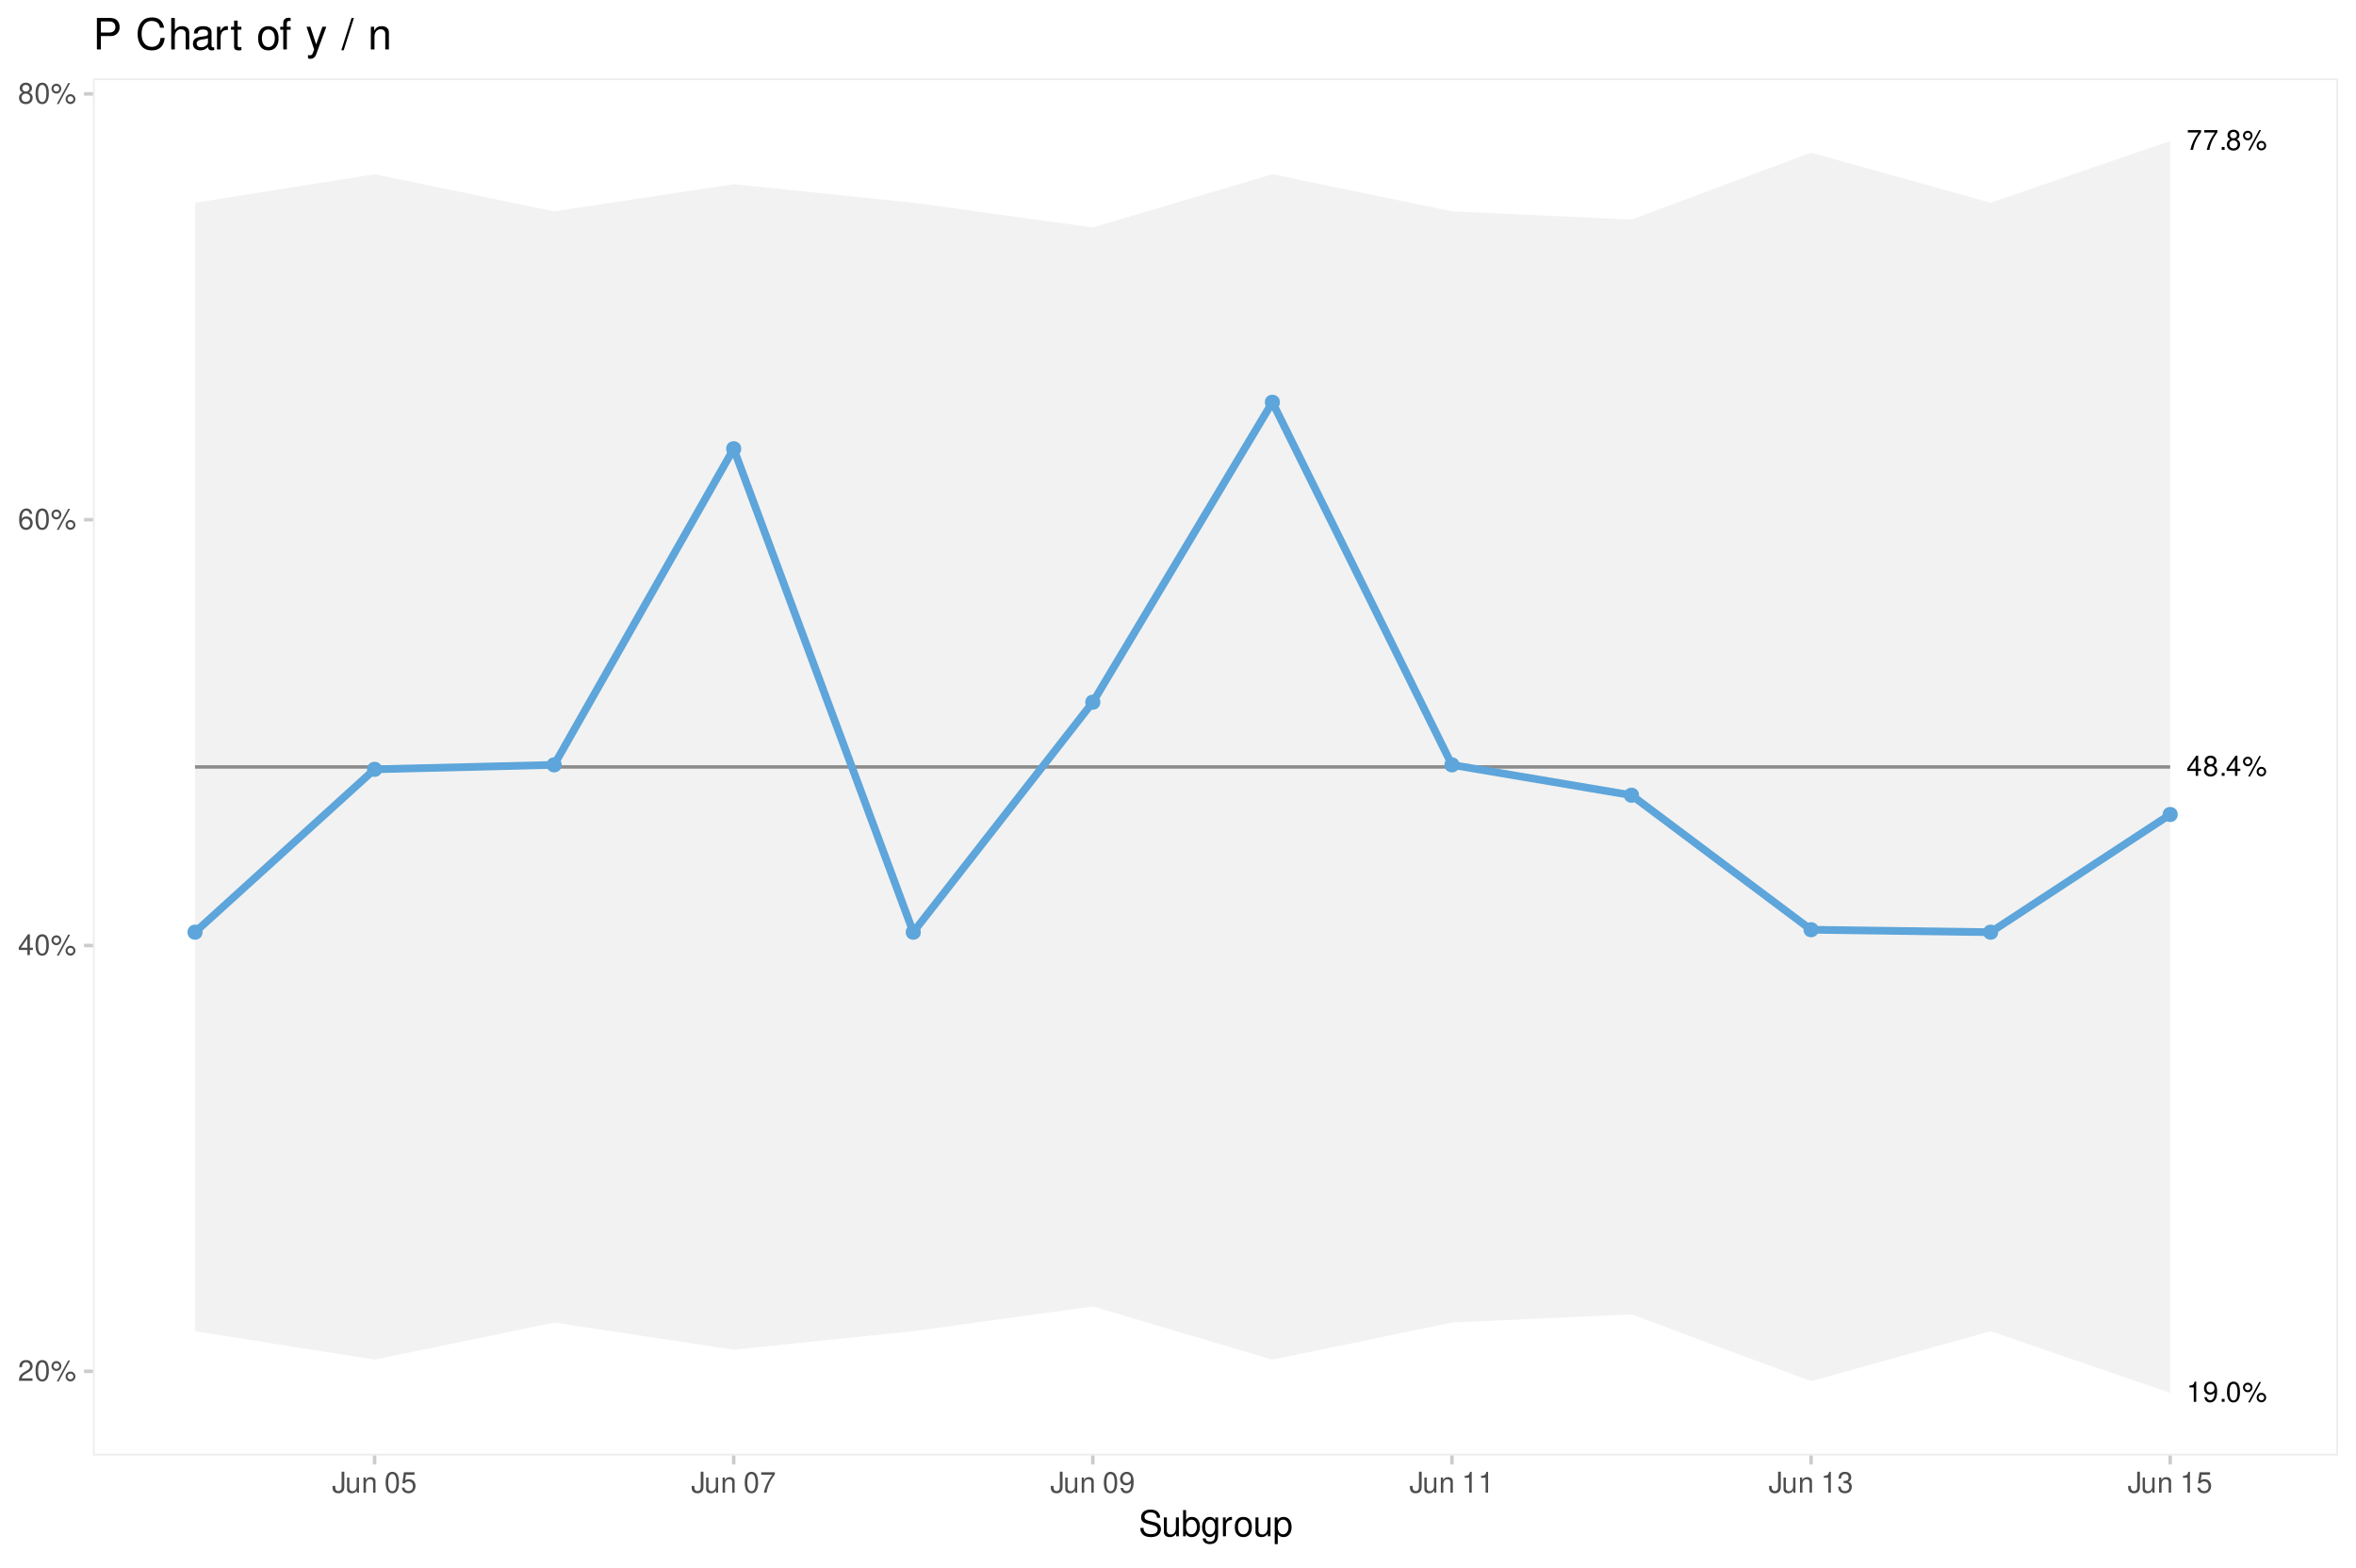
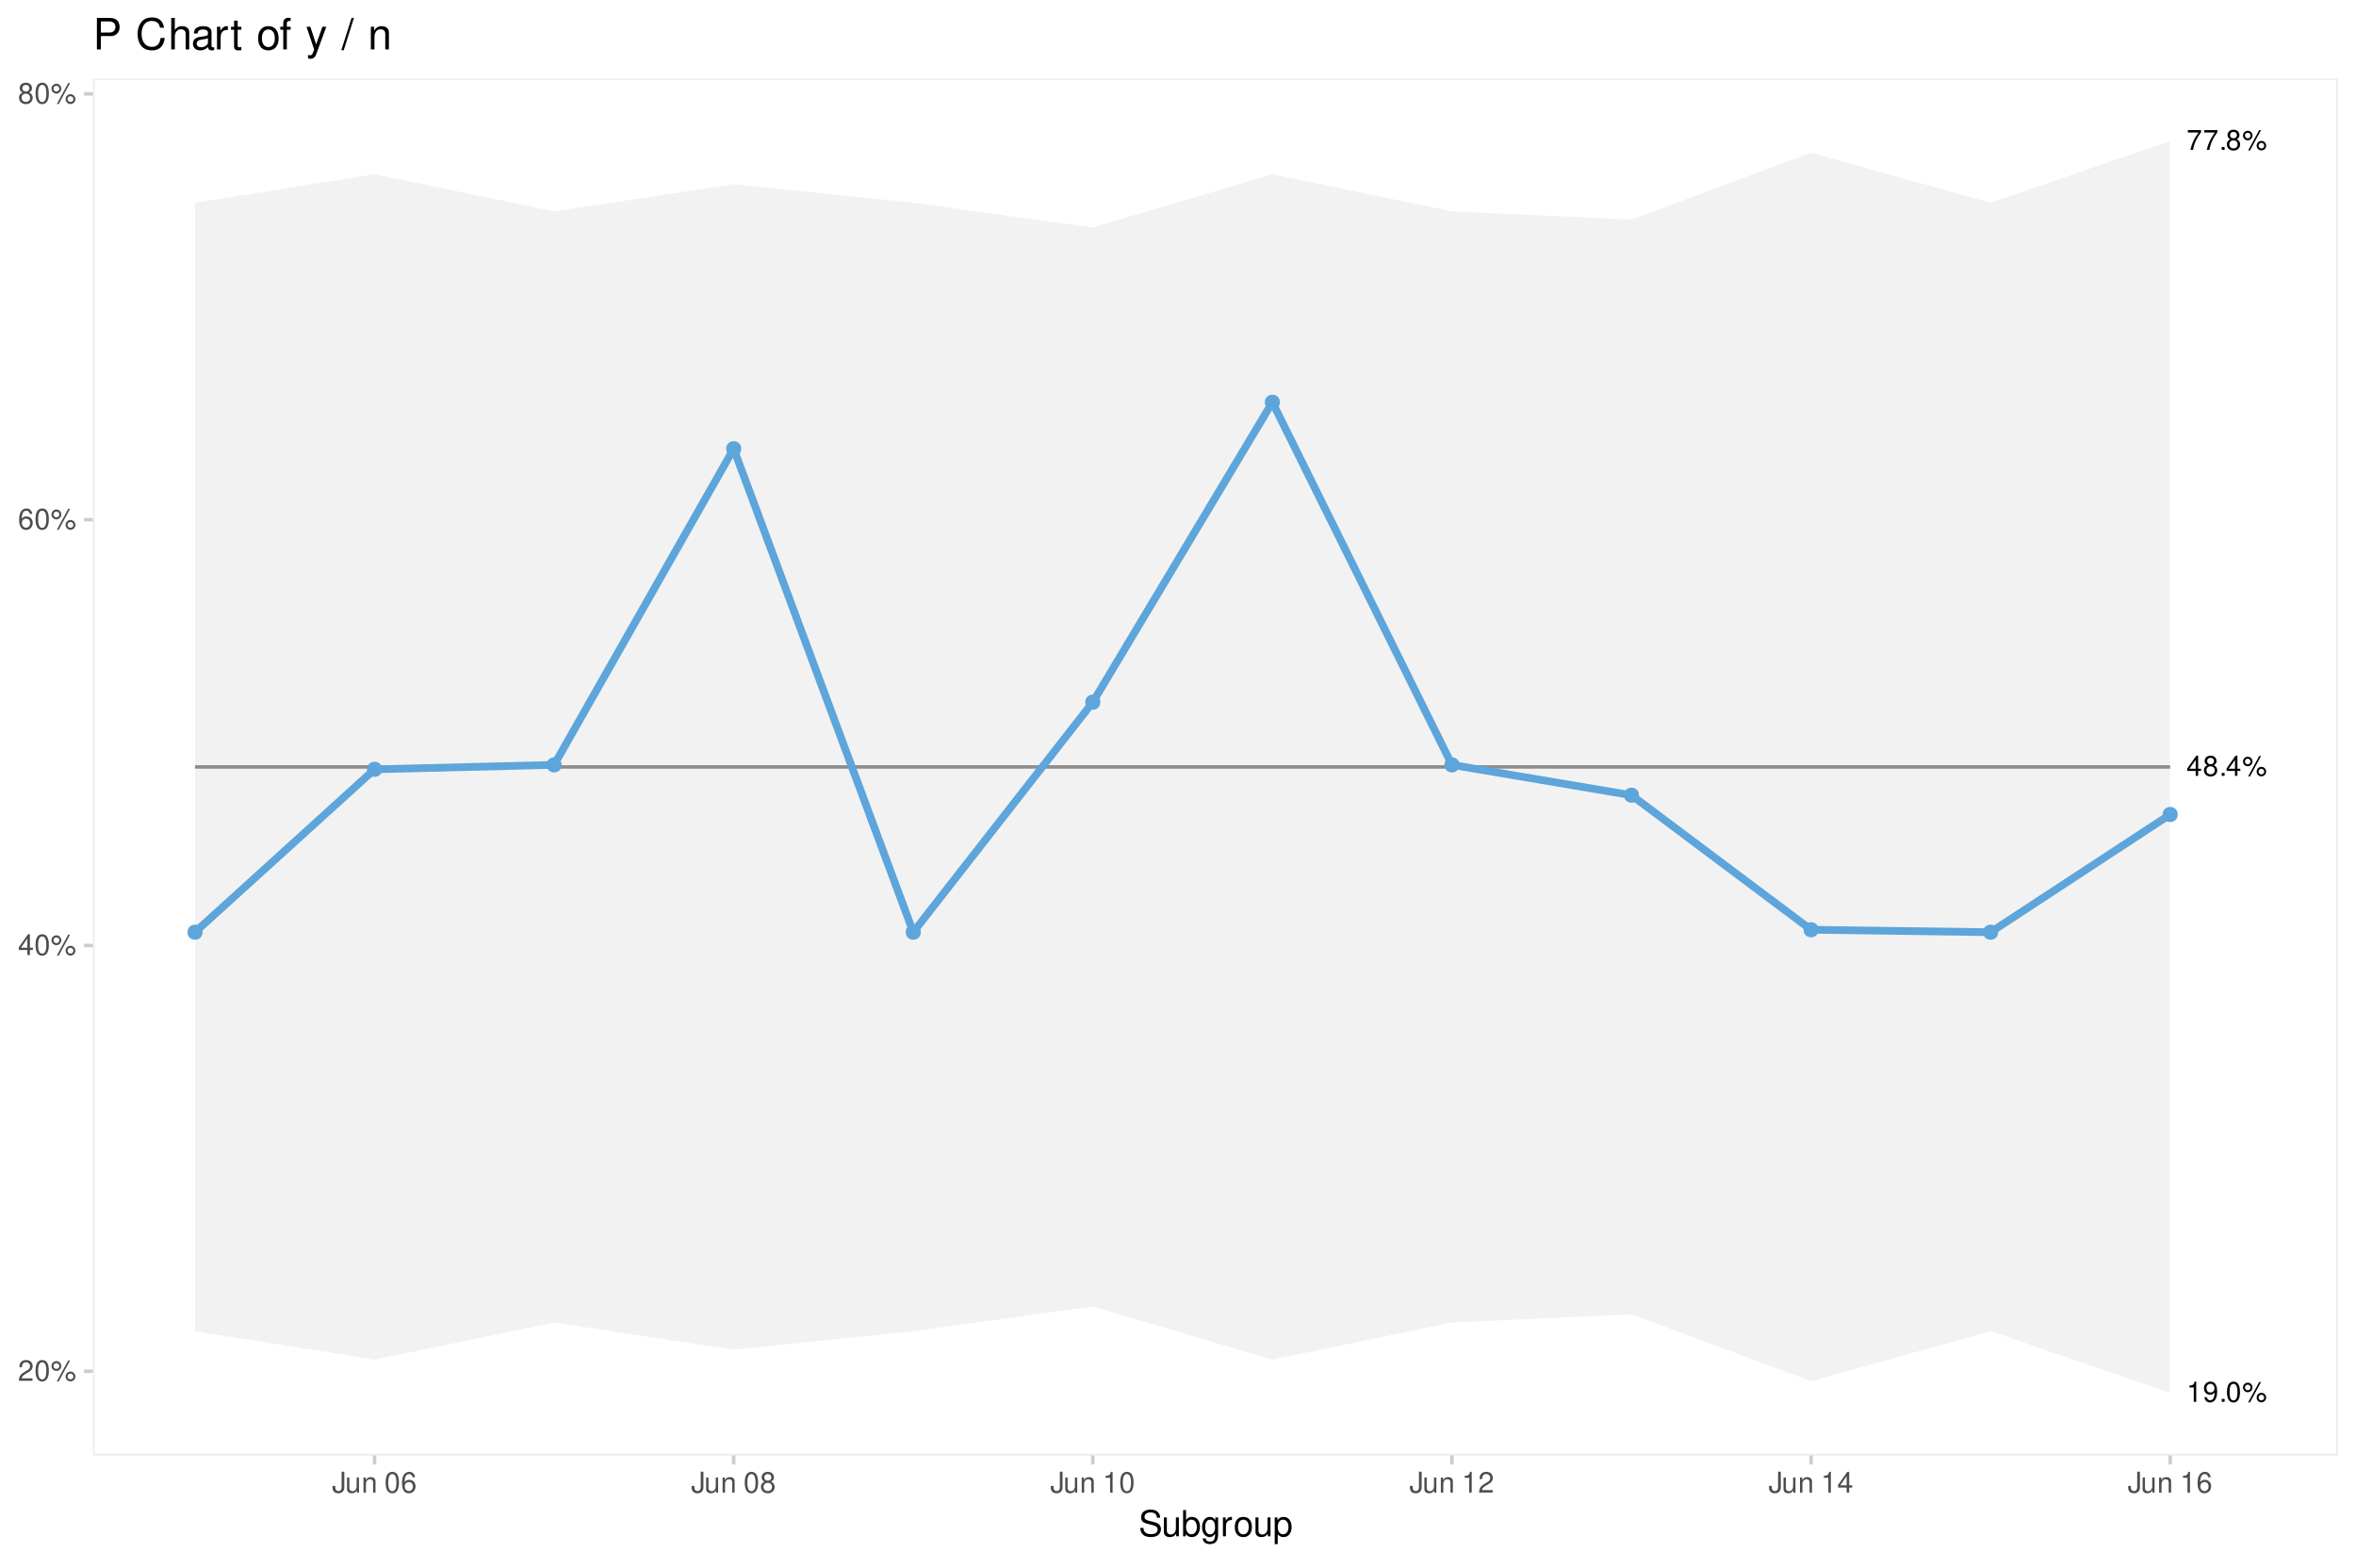
<svg xmlns="http://www.w3.org/2000/svg" xmlns:xlink="http://www.w3.org/1999/xlink" width="720" height="479" viewBox="0 0 720 479">
  <defs>
    <g>
      <g id="glyph-0-0">
        <path d="M 2.203 -4.391 L 2.203 0 L 2.953 0 L 2.953 -6.172 L 2.469 -6.172 C 2.203 -5.219 2.031 -5.094 0.875 -4.938 L 0.875 -4.391 Z M 2.203 -4.391 " />
      </g>
      <g id="glyph-0-1">
        <path d="M 0.453 -1.406 C 0.594 -0.406 1.25 0.203 2.172 0.203 C 2.844 0.203 3.438 -0.125 3.797 -0.688 C 4.172 -1.281 4.344 -2.031 4.344 -3.156 C 4.344 -4.203 4.188 -4.859 3.828 -5.406 C 3.5 -5.906 2.969 -6.172 2.297 -6.172 C 1.156 -6.172 0.328 -5.312 0.328 -4.109 C 0.328 -2.984 1.094 -2.172 2.188 -2.172 C 2.75 -2.172 3.188 -2.375 3.562 -2.844 C 3.562 -1.312 3.078 -0.469 2.219 -0.469 C 1.688 -0.469 1.328 -0.812 1.203 -1.406 Z M 2.297 -5.516 C 3 -5.516 3.531 -4.922 3.531 -4.125 C 3.531 -3.375 3.016 -2.844 2.266 -2.844 C 1.547 -2.844 1.094 -3.359 1.094 -4.172 C 1.094 -4.953 1.594 -5.516 2.297 -5.516 Z M 2.297 -5.516 " />
      </g>
      <g id="glyph-0-2">
        <path d="M 1.625 -0.891 L 0.75 -0.891 L 0.75 0 L 1.625 0 Z M 1.625 -0.891 " />
      </g>
      <g id="glyph-0-3">
        <path d="M 2.344 -6.172 C 1.781 -6.172 1.266 -5.906 0.953 -5.5 C 0.562 -4.953 0.359 -4.125 0.359 -2.984 C 0.359 -0.906 1.047 0.203 2.344 0.203 C 3.625 0.203 4.328 -0.906 4.328 -2.938 C 4.328 -4.125 4.141 -4.938 3.734 -5.5 C 3.422 -5.922 2.922 -6.172 2.344 -6.172 Z M 2.344 -5.5 C 3.156 -5.5 3.562 -4.672 3.562 -3 C 3.562 -1.25 3.172 -0.422 2.328 -0.422 C 1.531 -0.422 1.141 -1.281 1.141 -2.984 C 1.141 -4.672 1.531 -5.5 2.344 -5.5 Z M 2.344 -5.5 " />
      </g>
      <g id="glyph-0-4">
        <path d="M 1.703 -5.844 C 0.891 -5.844 0.25 -5.188 0.25 -4.391 C 0.25 -3.578 0.891 -2.922 1.703 -2.922 C 2.5 -2.922 3.156 -3.578 3.156 -4.375 C 3.156 -5.203 2.516 -5.844 1.703 -5.844 Z M 1.703 -5.25 C 2.188 -5.25 2.562 -4.859 2.562 -4.375 C 2.562 -3.906 2.172 -3.531 1.703 -3.531 C 1.234 -3.531 0.844 -3.906 0.844 -4.391 C 0.844 -4.859 1.219 -5.25 1.703 -5.25 Z M 5.203 -6.047 L 1.828 0.172 L 2.391 0.172 L 5.766 -6.047 Z M 5.875 -2.75 C 5.062 -2.75 4.422 -2.094 4.422 -1.297 C 4.422 -0.484 5.062 0.156 5.875 0.156 C 6.672 0.156 7.328 -0.484 7.328 -1.281 C 7.328 -2.094 6.688 -2.75 5.875 -2.75 Z M 5.875 -2.156 C 6.359 -2.156 6.734 -1.766 6.734 -1.281 C 6.734 -0.812 6.344 -0.438 5.875 -0.438 C 5.391 -0.438 5.016 -0.812 5.016 -1.297 C 5.016 -1.766 5.391 -2.156 5.875 -2.156 Z M 5.875 -2.156 " />
      </g>
      <g id="glyph-0-5">
        <path d="M 4.438 -6.047 L 0.391 -6.047 L 0.391 -5.312 L 3.656 -5.312 C 2.219 -3.25 1.625 -1.984 1.172 0 L 1.984 0 C 2.312 -1.938 3.078 -3.594 4.438 -5.422 Z M 4.438 -6.047 " />
      </g>
      <g id="glyph-0-6">
        <path d="M 3.328 -3.25 C 3.969 -3.641 4.156 -3.938 4.156 -4.516 C 4.156 -5.5 3.422 -6.172 2.344 -6.172 C 1.281 -6.172 0.531 -5.5 0.531 -4.531 C 0.531 -3.938 0.719 -3.641 1.344 -3.25 C 0.656 -2.906 0.312 -2.391 0.312 -1.719 C 0.312 -0.594 1.141 0.203 2.344 0.203 C 3.547 0.203 4.375 -0.594 4.375 -1.719 C 4.375 -2.391 4.031 -2.906 3.328 -3.25 Z M 2.344 -5.5 C 2.984 -5.5 3.391 -5.125 3.391 -4.5 C 3.391 -3.922 2.984 -3.547 2.344 -3.547 C 1.703 -3.547 1.297 -3.922 1.297 -4.516 C 1.297 -5.125 1.703 -5.5 2.344 -5.5 Z M 2.344 -2.906 C 3.094 -2.906 3.609 -2.422 3.609 -1.703 C 3.609 -0.953 3.109 -0.469 2.328 -0.469 C 1.594 -0.469 1.078 -0.969 1.078 -1.688 C 1.078 -2.422 1.594 -2.906 2.344 -2.906 Z M 2.344 -2.906 " />
      </g>
      <g id="glyph-0-7">
        <path d="M 2.797 -1.5 L 2.797 0 L 3.547 0 L 3.547 -1.5 L 4.438 -1.5 L 4.438 -2.172 L 3.547 -2.172 L 3.547 -6.172 L 2.984 -6.172 L 0.234 -2.281 L 0.234 -1.5 Z M 2.797 -2.172 L 0.891 -2.172 L 2.797 -4.891 Z M 2.797 -2.172 " />
      </g>
      <g id="glyph-1-0">
        <path d="M 4.453 -0.766 L 1.172 -0.766 C 1.25 -1.297 1.531 -1.625 2.297 -2.094 L 3.172 -2.594 C 4.047 -3.062 4.5 -3.719 4.5 -4.5 C 4.5 -5.031 4.281 -5.531 3.922 -5.875 C 3.547 -6.203 3.094 -6.359 2.5 -6.359 C 1.703 -6.359 1.125 -6.078 0.781 -5.531 C 0.547 -5.203 0.453 -4.797 0.438 -4.156 L 1.219 -4.156 C 1.234 -4.594 1.297 -4.844 1.406 -5.062 C 1.594 -5.438 2 -5.688 2.469 -5.688 C 3.172 -5.688 3.703 -5.172 3.703 -4.484 C 3.703 -3.969 3.406 -3.531 2.859 -3.219 L 2.047 -2.75 C 0.75 -2 0.375 -1.406 0.297 -0.016 L 4.453 -0.016 Z M 4.453 -0.766 " />
      </g>
      <g id="glyph-1-1">
        <path d="M 2.422 -6.359 C 1.844 -6.359 1.312 -6.094 0.984 -5.672 C 0.578 -5.109 0.375 -4.25 0.375 -3.078 C 0.375 -0.938 1.078 0.203 2.422 0.203 C 3.734 0.203 4.453 -0.938 4.453 -3.031 C 4.453 -4.25 4.266 -5.078 3.859 -5.672 C 3.531 -6.109 3.016 -6.359 2.422 -6.359 Z M 2.422 -5.672 C 3.25 -5.672 3.672 -4.828 3.672 -3.094 C 3.672 -1.281 3.266 -0.438 2.406 -0.438 C 1.578 -0.438 1.172 -1.312 1.172 -3.062 C 1.172 -4.828 1.578 -5.672 2.422 -5.672 Z M 2.422 -5.672 " />
      </g>
      <g id="glyph-1-2">
        <path d="M 1.75 -6.031 C 0.922 -6.031 0.25 -5.344 0.25 -4.516 C 0.25 -3.688 0.922 -3.016 1.766 -3.016 C 2.578 -3.016 3.25 -3.688 3.25 -4.5 C 3.25 -5.359 2.594 -6.031 1.75 -6.031 Z M 1.75 -5.406 C 2.25 -5.406 2.641 -5.016 2.641 -4.516 C 2.641 -4.031 2.25 -3.641 1.766 -3.641 C 1.266 -3.641 0.859 -4.031 0.859 -4.516 C 0.859 -5.016 1.266 -5.406 1.75 -5.406 Z M 5.359 -6.234 L 1.875 0.172 L 2.469 0.172 L 5.938 -6.234 Z M 6.047 -2.828 C 5.219 -2.828 4.562 -2.156 4.562 -1.344 C 4.562 -0.5 5.219 0.172 6.062 0.172 C 6.875 0.172 7.562 -0.5 7.562 -1.312 C 7.562 -2.156 6.891 -2.828 6.047 -2.828 Z M 6.047 -2.219 C 6.547 -2.219 6.953 -1.828 6.953 -1.312 C 6.953 -0.844 6.547 -0.453 6.062 -0.453 C 5.562 -0.453 5.156 -0.844 5.156 -1.344 C 5.156 -1.828 5.562 -2.219 6.047 -2.219 Z M 6.047 -2.219 " />
      </g>
      <g id="glyph-1-3">
        <path d="M 2.875 -1.547 L 2.875 0 L 3.656 0 L 3.656 -1.547 L 4.578 -1.547 L 4.578 -2.234 L 3.656 -2.234 L 3.656 -6.359 L 3.078 -6.359 L 0.25 -2.359 L 0.25 -1.547 Z M 2.875 -2.234 L 0.922 -2.234 L 2.875 -5.047 Z M 2.875 -2.234 " />
      </g>
      <g id="glyph-1-4">
        <path d="M 4.375 -4.703 C 4.234 -5.75 3.562 -6.359 2.609 -6.359 C 1.922 -6.359 1.312 -6.031 0.938 -5.453 C 0.547 -4.828 0.375 -4.062 0.375 -2.906 C 0.375 -1.828 0.531 -1.156 0.906 -0.594 C 1.234 -0.078 1.781 0.203 2.469 0.203 C 3.656 0.203 4.516 -0.688 4.516 -1.922 C 4.516 -3.094 3.719 -3.922 2.609 -3.922 C 1.984 -3.922 1.5 -3.688 1.172 -3.234 C 1.172 -4.797 1.672 -5.672 2.562 -5.672 C 3.109 -5.672 3.484 -5.328 3.609 -4.703 Z M 2.5 -3.234 C 3.25 -3.234 3.719 -2.703 3.719 -1.859 C 3.719 -1.062 3.188 -0.484 2.484 -0.484 C 1.766 -0.484 1.219 -1.094 1.219 -1.906 C 1.219 -2.688 1.734 -3.234 2.5 -3.234 Z M 2.5 -3.234 " />
      </g>
      <g id="glyph-1-5">
        <path d="M 3.438 -3.359 C 4.094 -3.75 4.297 -4.062 4.297 -4.656 C 4.297 -5.672 3.531 -6.359 2.422 -6.359 C 1.312 -6.359 0.547 -5.672 0.547 -4.672 C 0.547 -4.062 0.75 -3.75 1.391 -3.359 C 0.672 -2.984 0.328 -2.469 0.328 -1.766 C 0.328 -0.609 1.172 0.203 2.422 0.203 C 3.656 0.203 4.516 -0.609 4.516 -1.766 C 4.516 -2.469 4.156 -2.984 3.438 -3.359 Z M 2.422 -5.672 C 3.078 -5.672 3.5 -5.281 3.5 -4.641 C 3.5 -4.047 3.062 -3.656 2.422 -3.656 C 1.766 -3.656 1.344 -4.047 1.344 -4.656 C 1.344 -5.281 1.766 -5.672 2.422 -5.672 Z M 2.422 -3 C 3.188 -3 3.719 -2.484 3.719 -1.75 C 3.719 -0.984 3.203 -0.484 2.406 -0.484 C 1.641 -0.484 1.125 -1 1.125 -1.734 C 1.125 -2.5 1.641 -3 2.422 -3 Z M 2.422 -3 " />
      </g>
      <g id="glyph-1-6">
        <path d="M 2.922 -6.406 L 2.922 -1.906 C 2.922 -1.391 2.875 -1.094 2.734 -0.875 C 2.562 -0.641 2.266 -0.484 1.938 -0.484 C 1.328 -0.484 0.984 -0.891 0.984 -1.641 L 0.984 -2.062 L 0.156 -2.062 L 0.156 -1.5 C 0.156 -0.453 0.828 0.203 1.938 0.203 C 3.047 0.203 3.75 -0.5 3.75 -1.594 L 3.75 -6.406 Z M 2.922 -6.406 " />
      </g>
      <g id="glyph-1-7">
        <path d="M 4.234 0 L 4.234 -4.609 L 3.516 -4.609 L 3.516 -2 C 3.516 -1.062 3.016 -0.438 2.25 -0.438 C 1.672 -0.438 1.297 -0.797 1.297 -1.344 L 1.297 -4.609 L 0.578 -4.609 L 0.578 -1.062 C 0.578 -0.297 1.141 0.203 2.047 0.203 C 2.719 0.203 3.156 -0.031 3.578 -0.641 L 3.578 0 Z M 4.234 0 " />
      </g>
      <g id="glyph-1-8">
        <path d="M 0.609 -4.609 L 0.609 0 L 1.359 0 L 1.359 -2.547 C 1.359 -3.484 1.844 -4.094 2.609 -4.094 C 3.188 -4.094 3.547 -3.75 3.547 -3.188 L 3.547 0 L 4.281 0 L 4.281 -3.484 C 4.281 -4.25 3.719 -4.734 2.828 -4.734 C 2.141 -4.734 1.703 -4.484 1.297 -3.828 L 1.297 -4.609 Z M 0.609 -4.609 " />
      </g>
      <g id="glyph-1-9">
</g>
      <g id="glyph-1-10">
-         <path d="M 4.188 -6.234 L 0.969 -6.234 L 0.5 -2.844 L 1.219 -2.844 C 1.578 -3.266 1.875 -3.422 2.359 -3.422 C 3.203 -3.422 3.719 -2.844 3.719 -1.922 C 3.719 -1.031 3.203 -0.484 2.359 -0.484 C 1.688 -0.484 1.266 -0.828 1.078 -1.531 L 0.312 -1.531 C 0.406 -1.016 0.5 -0.781 0.688 -0.547 C 1.031 -0.078 1.672 0.203 2.375 0.203 C 3.641 0.203 4.516 -0.719 4.516 -2.031 C 4.516 -3.266 3.688 -4.109 2.5 -4.109 C 2.062 -4.109 1.703 -4 1.344 -3.734 L 1.594 -5.469 L 4.188 -5.469 Z M 4.188 -6.234 " />
-       </g>
-       <g id="glyph-1-11">
-         <path d="M 4.578 -6.234 L 0.406 -6.234 L 0.406 -5.469 L 3.781 -5.469 C 2.281 -3.359 1.688 -2.047 1.219 0 L 2.047 0 C 2.391 -2 3.172 -3.719 4.578 -5.594 Z M 4.578 -6.234 " />
-       </g>
-       <g id="glyph-1-12">
-         <path d="M 0.469 -1.453 C 0.609 -0.406 1.281 0.203 2.234 0.203 C 2.922 0.203 3.547 -0.125 3.922 -0.703 C 4.297 -1.328 4.484 -2.109 4.484 -3.25 C 4.484 -4.328 4.312 -5 3.953 -5.562 C 3.609 -6.094 3.062 -6.359 2.375 -6.359 C 1.188 -6.359 0.328 -5.469 0.328 -4.234 C 0.328 -3.062 1.125 -2.25 2.25 -2.25 C 2.844 -2.25 3.281 -2.453 3.672 -2.938 C 3.672 -1.359 3.172 -0.484 2.281 -0.484 C 1.734 -0.484 1.359 -0.828 1.234 -1.453 Z M 2.359 -5.688 C 3.094 -5.688 3.641 -5.078 3.641 -4.25 C 3.641 -3.469 3.109 -2.922 2.344 -2.922 C 1.594 -2.922 1.125 -3.453 1.125 -4.297 C 1.125 -5.109 1.641 -5.688 2.359 -5.688 Z M 2.359 -5.688 " />
-       </g>
-       <g id="glyph-1-13">
        <path d="M 2.281 -4.531 L 2.281 0 L 3.047 0 L 3.047 -6.359 L 2.547 -6.359 C 2.266 -5.391 2.094 -5.25 0.891 -5.094 L 0.891 -4.531 Z M 2.281 -4.531 " />
-       </g>
-       <g id="glyph-1-14">
-         <path d="M 1.938 -2.922 L 2.359 -2.922 C 3.203 -2.922 3.656 -2.531 3.656 -1.766 C 3.656 -0.969 3.172 -0.484 2.375 -0.484 C 1.516 -0.484 1.109 -0.922 1.062 -1.844 L 0.281 -1.844 C 0.312 -1.344 0.406 -1 0.547 -0.719 C 0.875 -0.109 1.484 0.203 2.344 0.203 C 3.625 0.203 4.453 -0.578 4.453 -1.781 C 4.453 -2.594 4.141 -3.031 3.391 -3.297 C 3.969 -3.531 4.266 -3.969 4.266 -4.609 C 4.266 -5.703 3.547 -6.359 2.359 -6.359 C 1.109 -6.359 0.438 -5.656 0.406 -4.312 L 1.188 -4.312 C 1.203 -4.703 1.234 -4.922 1.328 -5.109 C 1.5 -5.469 1.891 -5.688 2.375 -5.688 C 3.062 -5.688 3.469 -5.266 3.469 -4.578 C 3.469 -4.141 3.312 -3.859 2.969 -3.719 C 2.766 -3.625 2.484 -3.594 1.938 -3.578 Z M 1.938 -2.922 " />
      </g>
      <g id="glyph-2-0">
        <path d="M 6.562 -5.672 C 6.562 -6.219 6.516 -6.375 6.344 -6.75 C 5.906 -7.672 4.969 -8.156 3.625 -8.156 C 1.859 -8.156 0.766 -7.25 0.766 -5.797 C 0.766 -4.812 1.281 -4.203 2.344 -3.922 L 4.328 -3.406 C 5.359 -3.141 5.812 -2.734 5.812 -2.094 C 5.812 -1.672 5.578 -1.234 5.234 -0.984 C 4.922 -0.766 4.406 -0.656 3.766 -0.656 C 2.875 -0.656 2.297 -0.859 1.906 -1.312 C 1.609 -1.672 1.484 -2.062 1.5 -2.547 L 0.531 -2.547 C 0.531 -1.812 0.688 -1.328 1 -0.891 C 1.547 -0.125 2.469 0.25 3.703 0.25 C 4.656 0.25 5.438 0.031 5.953 -0.359 C 6.484 -0.797 6.828 -1.5 6.828 -2.203 C 6.828 -3.188 6.219 -3.922 5.125 -4.219 L 3.109 -4.75 C 2.141 -5.016 1.797 -5.328 1.797 -5.938 C 1.797 -6.75 2.516 -7.297 3.594 -7.297 C 4.859 -7.297 5.578 -6.719 5.594 -5.672 Z M 6.562 -5.672 " />
      </g>
      <g id="glyph-2-1">
        <path d="M 5.297 0 L 5.297 -5.766 L 4.391 -5.766 L 4.391 -2.5 C 4.391 -1.312 3.766 -0.547 2.812 -0.547 C 2.094 -0.547 1.625 -0.984 1.625 -1.688 L 1.625 -5.766 L 0.719 -5.766 L 0.719 -1.312 C 0.719 -0.359 1.438 0.25 2.547 0.25 C 3.406 0.25 3.938 -0.047 4.484 -0.797 L 4.484 0 Z M 5.297 0 " />
      </g>
      <g id="glyph-2-2">
        <path d="M 0.594 -8.016 L 0.594 0 L 1.422 0 L 1.422 -0.734 C 1.859 -0.062 2.438 0.25 3.25 0.25 C 4.766 0.25 5.75 -0.984 5.75 -2.906 C 5.75 -4.781 4.812 -5.922 3.281 -5.922 C 2.5 -5.922 1.938 -5.625 1.5 -4.984 L 1.5 -8.016 Z M 3.109 -5.078 C 4.141 -5.078 4.797 -4.188 4.797 -2.812 C 4.797 -1.5 4.109 -0.609 3.109 -0.609 C 2.141 -0.609 1.5 -1.484 1.5 -2.844 C 1.5 -4.188 2.141 -5.078 3.109 -5.078 Z M 3.109 -5.078 " />
      </g>
      <g id="glyph-2-3">
        <path d="M 4.438 -5.766 L 4.438 -4.922 C 3.984 -5.625 3.469 -5.922 2.75 -5.922 C 1.359 -5.922 0.391 -4.625 0.391 -2.781 C 0.391 -1.812 0.609 -1.109 1.109 -0.531 C 1.547 -0.016 2.094 0.25 2.688 0.25 C 3.375 0.25 3.875 -0.062 4.359 -0.781 L 4.359 -0.484 C 4.359 1.062 3.922 1.625 2.781 1.625 C 2 1.625 1.594 1.312 1.5 0.656 L 0.578 0.656 C 0.656 1.734 1.5 2.391 2.766 2.391 C 3.609 2.391 4.312 2.125 4.688 1.656 C 5.125 1.125 5.297 0.406 5.297 -0.953 L 5.297 -5.766 Z M 2.844 -5.078 C 3.812 -5.078 4.359 -4.266 4.359 -2.812 C 4.359 -1.406 3.797 -0.594 2.844 -0.594 C 1.891 -0.594 1.344 -1.422 1.344 -2.844 C 1.344 -4.25 1.891 -5.078 2.844 -5.078 Z M 2.844 -5.078 " />
      </g>
      <g id="glyph-2-4">
        <path d="M 0.766 -5.766 L 0.766 0 L 1.688 0 L 1.688 -2.984 C 1.688 -4.375 2.266 -5 3.531 -4.969 L 3.531 -5.891 C 3.375 -5.922 3.281 -5.922 3.172 -5.922 C 2.578 -5.922 2.141 -5.578 1.609 -4.719 L 1.609 -5.766 Z M 0.766 -5.766 " />
      </g>
      <g id="glyph-2-5">
        <path d="M 2.984 -5.922 C 1.359 -5.922 0.391 -4.781 0.391 -2.844 C 0.391 -0.891 1.359 0.25 3 0.25 C 4.625 0.25 5.609 -0.906 5.609 -2.797 C 5.609 -4.797 4.656 -5.922 2.984 -5.922 Z M 3 -5.078 C 4.031 -5.078 4.656 -4.234 4.656 -2.812 C 4.656 -1.438 4.016 -0.594 3 -0.594 C 1.984 -0.594 1.359 -1.438 1.359 -2.844 C 1.359 -4.234 1.984 -5.078 3 -5.078 Z M 3 -5.078 " />
      </g>
      <g id="glyph-2-6">
        <path d="M 0.594 2.391 L 1.516 2.391 L 1.516 -0.609 C 2 -0.016 2.547 0.25 3.281 0.25 C 4.781 0.25 5.75 -0.953 5.75 -2.781 C 5.75 -4.719 4.812 -5.922 3.281 -5.922 C 2.5 -5.922 1.875 -5.578 1.438 -4.891 L 1.438 -5.766 L 0.594 -5.766 Z M 3.125 -5.078 C 4.141 -5.078 4.797 -4.188 4.797 -2.812 C 4.797 -1.5 4.125 -0.609 3.125 -0.609 C 2.141 -0.609 1.516 -1.484 1.516 -2.844 C 1.516 -4.188 2.141 -5.078 3.125 -5.078 Z M 3.125 -5.078 " />
      </g>
      <g id="glyph-3-0">
        <path d="M 2.422 -4.078 L 5.453 -4.078 C 6.203 -4.078 6.797 -4.297 7.312 -4.766 C 7.891 -5.297 8.141 -5.922 8.141 -6.797 C 8.141 -8.609 7.078 -9.625 5.172 -9.625 L 1.203 -9.625 L 1.203 0 L 2.422 0 Z M 2.422 -5.156 L 2.422 -8.547 L 4.984 -8.547 C 6.172 -8.547 6.859 -7.906 6.859 -6.859 C 6.859 -5.797 6.172 -5.156 4.984 -5.156 Z M 2.422 -5.156 " />
      </g>
      <g id="glyph-3-1">
</g>
      <g id="glyph-3-2">
        <path d="M 8.734 -6.641 C 8.359 -8.75 7.141 -9.781 5.031 -9.781 C 3.734 -9.781 2.688 -9.375 1.984 -8.578 C 1.109 -7.625 0.641 -6.266 0.641 -4.703 C 0.641 -3.109 1.125 -1.75 2.016 -0.812 C 2.766 -0.047 3.719 0.297 4.984 0.297 C 7.328 0.297 8.641 -0.969 8.938 -3.516 L 7.672 -3.516 C 7.562 -2.859 7.438 -2.406 7.234 -2.016 C 6.844 -1.234 6.016 -0.781 4.984 -0.781 C 3.078 -0.781 1.859 -2.312 1.859 -4.719 C 1.859 -7.188 3.016 -8.703 4.891 -8.703 C 5.672 -8.703 6.391 -8.469 6.781 -8.094 C 7.141 -7.766 7.344 -7.375 7.484 -6.641 Z M 8.734 -6.641 " />
      </g>
      <g id="glyph-3-3">
        <path d="M 0.922 -9.625 L 0.922 0 L 2.016 0 L 2.016 -3.812 C 2.016 -5.234 2.766 -6.156 3.891 -6.156 C 4.266 -6.156 4.609 -6.047 4.875 -5.844 C 5.188 -5.609 5.328 -5.281 5.328 -4.797 L 5.328 0 L 6.422 0 L 6.422 -5.234 C 6.422 -6.391 5.578 -7.109 4.234 -7.109 C 3.266 -7.109 2.672 -6.812 2.016 -5.969 L 2.016 -9.625 Z M 0.922 -9.625 " />
      </g>
      <g id="glyph-3-4">
        <path d="M 7.062 -0.641 C 6.938 -0.625 6.891 -0.625 6.828 -0.625 C 6.438 -0.625 6.234 -0.812 6.234 -1.156 L 6.234 -5.234 C 6.234 -6.453 5.328 -7.109 3.625 -7.109 C 2.609 -7.109 1.812 -6.828 1.328 -6.312 C 1.016 -5.953 0.891 -5.562 0.859 -4.875 L 1.969 -4.875 C 2.062 -5.719 2.562 -6.094 3.594 -6.094 C 4.594 -6.094 5.141 -5.734 5.141 -5.062 L 5.141 -4.781 C 5.125 -4.297 4.891 -4.125 3.984 -4.016 C 2.422 -3.812 2.188 -3.766 1.766 -3.594 C 0.969 -3.25 0.547 -2.641 0.547 -1.75 C 0.547 -0.484 1.422 0.297 2.828 0.297 C 3.703 0.297 4.391 0 5.172 -0.719 C 5.25 0 5.594 0.297 6.312 0.297 C 6.547 0.297 6.688 0.281 7.062 0.188 Z M 5.141 -2.172 C 5.141 -1.812 5.031 -1.578 4.703 -1.281 C 4.25 -0.875 3.703 -0.656 3.062 -0.656 C 2.203 -0.656 1.703 -1.062 1.703 -1.766 C 1.703 -2.5 2.172 -2.859 3.359 -3.031 C 4.547 -3.188 4.766 -3.25 5.141 -3.422 Z M 5.141 -2.172 " />
      </g>
      <g id="glyph-3-5">
        <path d="M 0.906 -6.922 L 0.906 0 L 2.016 0 L 2.016 -3.594 C 2.031 -5.25 2.719 -6 4.234 -5.953 L 4.234 -7.078 C 4.047 -7.109 3.953 -7.109 3.812 -7.109 C 3.109 -7.109 2.562 -6.688 1.922 -5.672 L 1.922 -6.922 Z M 0.906 -6.922 " />
      </g>
      <g id="glyph-3-6">
        <path d="M 3.359 -6.922 L 2.219 -6.922 L 2.219 -8.812 L 1.125 -8.812 L 1.125 -6.922 L 0.188 -6.922 L 0.188 -6.016 L 1.125 -6.016 L 1.125 -0.797 C 1.125 -0.078 1.594 0.297 2.453 0.297 C 2.75 0.297 2.984 0.281 3.359 0.219 L 3.359 -0.719 C 3.188 -0.672 3.047 -0.656 2.828 -0.656 C 2.344 -0.656 2.219 -0.797 2.219 -1.281 L 2.219 -6.016 L 3.359 -6.016 Z M 3.359 -6.922 " />
      </g>
      <g id="glyph-3-7">
        <path d="M 3.594 -7.109 C 1.641 -7.109 0.469 -5.734 0.469 -3.406 C 0.469 -1.062 1.641 0.297 3.609 0.297 C 5.562 0.297 6.734 -1.078 6.734 -3.359 C 6.734 -5.75 5.594 -7.109 3.594 -7.109 Z M 3.609 -6.094 C 4.844 -6.094 5.578 -5.078 5.578 -3.359 C 5.578 -1.734 4.812 -0.719 3.609 -0.719 C 2.375 -0.719 1.625 -1.734 1.625 -3.406 C 1.625 -5.078 2.375 -6.094 3.609 -6.094 Z M 3.609 -6.094 " />
      </g>
      <g id="glyph-3-8">
        <path d="M 3.406 -6.922 L 2.25 -6.922 L 2.25 -8 C 2.25 -8.469 2.516 -8.703 3.031 -8.703 C 3.109 -8.703 3.156 -8.703 3.406 -8.688 L 3.406 -9.594 C 3.156 -9.656 3.016 -9.672 2.781 -9.672 C 1.766 -9.672 1.156 -9.078 1.156 -8.094 L 1.156 -6.922 L 0.234 -6.922 L 0.234 -6.016 L 1.156 -6.016 L 1.156 0 L 2.25 0 L 2.25 -6.016 L 3.406 -6.016 Z M 3.406 -6.922 " />
      </g>
      <g id="glyph-3-9">
        <path d="M 5.125 -6.922 L 3.203 -1.531 L 1.438 -6.922 L 0.266 -6.922 L 2.594 0.031 L 2.172 1.125 C 2 1.609 1.75 1.797 1.297 1.797 C 1.109 1.797 0.953 1.766 0.719 1.719 L 0.719 2.703 C 0.938 2.828 1.156 2.875 1.453 2.875 C 1.812 2.875 2.188 2.766 2.484 2.547 C 2.828 2.297 3.031 2 3.234 1.453 L 6.312 -6.922 Z M 5.125 -6.922 " />
      </g>
      <g id="glyph-3-10">
        <path d="M 3.031 -9.625 L -0.109 0.266 L 0.625 0.266 L 3.75 -9.625 Z M 3.031 -9.625 " />
      </g>
      <g id="glyph-3-11">
        <path d="M 0.922 -6.922 L 0.922 0 L 2.031 0 L 2.031 -3.812 C 2.031 -5.234 2.766 -6.156 3.906 -6.156 C 4.781 -6.156 5.328 -5.625 5.328 -4.797 L 5.328 0 L 6.438 0 L 6.438 -5.234 C 6.438 -6.375 5.578 -7.109 4.234 -7.109 C 3.203 -7.109 2.547 -6.719 1.938 -5.75 L 1.938 -6.922 Z M 0.922 -6.922 " />
      </g>
    </g>
    <clipPath id="clip-0">
      <path clip-rule="nonzero" d="M 28.41 23.957 L 714.52 23.957 L 714.52 444.848 L 28.41 444.848 Z M 28.41 23.957 " />
    </clipPath>
    <clipPath id="clip-1">
      <path clip-rule="nonzero" d="M 28.41 23.957 L 714.52 23.957 L 714.52 444.848 L 28.41 444.848 Z M 28.41 23.957 " />
    </clipPath>
  </defs>
  <rect x="-72" y="-47.9" width="864" height="574.8" fill="rgb(100%, 100%, 100%)" fill-opacity="1" />
  <rect x="-72" y="-47.9" width="864" height="574.8" fill="rgb(100%, 100%, 100%)" fill-opacity="1" />
  <path fill="none" stroke-width="1.067" stroke-linecap="round" stroke-linejoin="round" stroke="rgb(100%, 100%, 100%)" stroke-opacity="1" stroke-miterlimit="10" d="M 0 479 L 720 479 L 720 0 L 0 0 Z M 0 479 " />
  <g clip-path="url(#clip-0)">
    <path fill-rule="nonzero" fill="rgb(100%, 100%, 100%)" fill-opacity="1" d="M 28.41 444.848 L 714.52 444.848 L 714.52 23.957 L 28.41 23.957 Z M 28.41 444.848 " />
  </g>
  <path fill-rule="nonzero" fill="rgb(87.059%, 87.059%, 87.059%)" fill-opacity="0.4" d="M 59.598 61.957 L 114.473 53.258 L 169.348 64.59 L 224.219 56.301 L 279.094 61.957 L 333.969 69.512 L 388.844 53.258 L 443.715 64.59 L 498.59 67.105 L 553.465 46.668 L 608.34 61.957 L 663.215 43.09 L 663.215 425.719 L 608.34 406.852 L 553.465 422.141 L 498.59 401.703 L 443.715 404.219 L 388.844 415.551 L 333.969 399.297 L 279.094 406.852 L 224.219 412.508 L 169.348 404.219 L 114.473 415.551 L 59.598 406.852 Z M 59.598 61.957 " />
  <path fill="none" stroke-width="1.067" stroke-linecap="butt" stroke-linejoin="round" stroke="rgb(54.902%, 54.902%, 54.902%)" stroke-opacity="1" stroke-miterlimit="10" d="M 59.598 234.402 L 663.215 234.402 " />
  <path fill="none" stroke-width="2.347" stroke-linecap="butt" stroke-linejoin="round" stroke="rgb(36.471%, 64.706%, 85.49%)" stroke-opacity="1" stroke-miterlimit="10" d="M 59.598 284.91 L 114.473 235.129 L 169.348 233.77 L 224.219 137.152 L 279.094 284.91 L 333.969 214.613 L 388.844 122.941 L 443.715 233.77 L 498.59 243.047 L 553.465 284.156 L 608.34 284.91 L 663.215 248.934 " />
  <path fill-rule="nonzero" fill="rgb(36.471%, 64.706%, 85.49%)" fill-opacity="1" stroke-width="0.709" stroke-linecap="round" stroke-linejoin="round" stroke="rgb(36.471%, 64.706%, 85.49%)" stroke-opacity="1" stroke-miterlimit="10" d="M 61.551 284.91 C 61.551 287.516 57.645 287.516 57.645 284.91 C 57.645 282.305 61.551 282.305 61.551 284.91 " />
  <path fill-rule="nonzero" fill="rgb(36.471%, 64.706%, 85.49%)" fill-opacity="1" stroke-width="0.709" stroke-linecap="round" stroke-linejoin="round" stroke="rgb(36.471%, 64.706%, 85.49%)" stroke-opacity="1" stroke-miterlimit="10" d="M 116.426 235.129 C 116.426 237.734 112.516 237.734 112.516 235.129 C 112.516 232.523 116.426 232.523 116.426 235.129 " />
  <path fill-rule="nonzero" fill="rgb(36.471%, 64.706%, 85.49%)" fill-opacity="1" stroke-width="0.709" stroke-linecap="round" stroke-linejoin="round" stroke="rgb(36.471%, 64.706%, 85.49%)" stroke-opacity="1" stroke-miterlimit="10" d="M 171.301 233.77 C 171.301 236.375 167.391 236.375 167.391 233.77 C 167.391 231.16 171.301 231.16 171.301 233.77 " />
  <path fill-rule="nonzero" fill="rgb(36.471%, 64.706%, 85.49%)" fill-opacity="1" stroke-width="0.709" stroke-linecap="round" stroke-linejoin="round" stroke="rgb(36.471%, 64.706%, 85.49%)" stroke-opacity="1" stroke-miterlimit="10" d="M 226.176 137.152 C 226.176 139.758 222.266 139.758 222.266 137.152 C 222.266 134.547 226.176 134.547 226.176 137.152 " />
  <path fill-rule="nonzero" fill="rgb(36.471%, 64.706%, 85.49%)" fill-opacity="1" stroke-width="0.709" stroke-linecap="round" stroke-linejoin="round" stroke="rgb(36.471%, 64.706%, 85.49%)" stroke-opacity="1" stroke-miterlimit="10" d="M 281.051 284.91 C 281.051 287.516 277.141 287.516 277.141 284.91 C 277.141 282.305 281.051 282.305 281.051 284.91 " />
  <path fill-rule="nonzero" fill="rgb(36.471%, 64.706%, 85.49%)" fill-opacity="1" stroke-width="0.709" stroke-linecap="round" stroke-linejoin="round" stroke="rgb(36.471%, 64.706%, 85.49%)" stroke-opacity="1" stroke-miterlimit="10" d="M 335.922 214.613 C 335.922 217.219 332.012 217.219 332.012 214.613 C 332.012 212.008 335.922 212.008 335.922 214.613 " />
  <path fill-rule="nonzero" fill="rgb(36.471%, 64.706%, 85.49%)" fill-opacity="1" stroke-width="0.709" stroke-linecap="round" stroke-linejoin="round" stroke="rgb(36.471%, 64.706%, 85.49%)" stroke-opacity="1" stroke-miterlimit="10" d="M 390.797 122.941 C 390.797 125.547 386.887 125.547 386.887 122.941 C 386.887 120.336 390.797 120.336 390.797 122.941 " />
  <path fill-rule="nonzero" fill="rgb(36.471%, 64.706%, 85.49%)" fill-opacity="1" stroke-width="0.709" stroke-linecap="round" stroke-linejoin="round" stroke="rgb(36.471%, 64.706%, 85.49%)" stroke-opacity="1" stroke-miterlimit="10" d="M 445.672 233.77 C 445.672 236.375 441.762 236.375 441.762 233.77 C 441.762 231.16 445.672 231.16 445.672 233.77 " />
  <path fill-rule="nonzero" fill="rgb(36.471%, 64.706%, 85.49%)" fill-opacity="1" stroke-width="0.709" stroke-linecap="round" stroke-linejoin="round" stroke="rgb(36.471%, 64.706%, 85.49%)" stroke-opacity="1" stroke-miterlimit="10" d="M 500.547 243.047 C 500.547 245.652 496.637 245.652 496.637 243.047 C 496.637 240.441 500.547 240.441 500.547 243.047 " />
  <path fill-rule="nonzero" fill="rgb(36.471%, 64.706%, 85.49%)" fill-opacity="1" stroke-width="0.709" stroke-linecap="round" stroke-linejoin="round" stroke="rgb(36.471%, 64.706%, 85.49%)" stroke-opacity="1" stroke-miterlimit="10" d="M 555.418 284.156 C 555.418 286.766 551.512 286.766 551.512 284.156 C 551.512 281.551 555.418 281.551 555.418 284.156 " />
  <path fill-rule="nonzero" fill="rgb(36.471%, 64.706%, 85.49%)" fill-opacity="1" stroke-width="0.709" stroke-linecap="round" stroke-linejoin="round" stroke="rgb(36.471%, 64.706%, 85.49%)" stroke-opacity="1" stroke-miterlimit="10" d="M 610.293 284.91 C 610.293 287.516 606.383 287.516 606.383 284.91 C 606.383 282.305 610.293 282.305 610.293 284.91 " />
  <path fill-rule="nonzero" fill="rgb(36.471%, 64.706%, 85.49%)" fill-opacity="1" stroke-width="0.709" stroke-linecap="round" stroke-linejoin="round" stroke="rgb(36.471%, 64.706%, 85.49%)" stroke-opacity="1" stroke-miterlimit="10" d="M 665.168 248.934 C 665.168 251.543 661.258 251.543 661.258 248.934 C 661.258 246.328 665.168 246.328 665.168 248.934 " />
  <g fill="rgb(0%, 0%, 0%)" fill-opacity="1">
    <use xlink:href="#glyph-0-0" x="668.215" y="428.44" />
    <use xlink:href="#glyph-0-1" x="673.215" y="428.44" />
    <use xlink:href="#glyph-0-2" x="678.215" y="428.44" />
    <use xlink:href="#glyph-0-3" x="680.215" y="428.44" />
    <use xlink:href="#glyph-0-4" x="685.215" y="428.44" />
  </g>
  <g fill="rgb(0%, 0%, 0%)" fill-opacity="1">
    <use xlink:href="#glyph-0-5" x="668.215" y="45.812" />
    <use xlink:href="#glyph-0-5" x="673.215" y="45.812" />
    <use xlink:href="#glyph-0-2" x="678.215" y="45.812" />
    <use xlink:href="#glyph-0-6" x="680.215" y="45.812" />
    <use xlink:href="#glyph-0-4" x="685.215" y="45.812" />
  </g>
  <g fill="rgb(0%, 0%, 0%)" fill-opacity="1">
    <use xlink:href="#glyph-0-7" x="668.215" y="237.124" />
    <use xlink:href="#glyph-0-6" x="673.215" y="237.124" />
    <use xlink:href="#glyph-0-2" x="678.215" y="237.124" />
    <use xlink:href="#glyph-0-7" x="680.215" y="237.124" />
    <use xlink:href="#glyph-0-4" x="685.215" y="237.124" />
  </g>
  <g clip-path="url(#clip-1)">
    <path fill="none" stroke-width="1.067" stroke-linecap="round" stroke-linejoin="round" stroke="rgb(92.941%, 92.941%, 92.941%)" stroke-opacity="1" stroke-miterlimit="10" d="M 28.41 444.848 L 714.52 444.848 L 714.52 23.957 L 28.41 23.957 Z M 28.41 444.848 " />
  </g>
  <g fill="rgb(30.196%, 30.196%, 30.196%)" fill-opacity="1">
    <use xlink:href="#glyph-1-0" x="5.48" y="422.028" />
    <use xlink:href="#glyph-1-1" x="10.48" y="422.028" />
    <use xlink:href="#glyph-1-2" x="15.48" y="422.028" />
  </g>
  <g fill="rgb(30.196%, 30.196%, 30.196%)" fill-opacity="1">
    <use xlink:href="#glyph-1-3" x="5.48" y="291.892" />
    <use xlink:href="#glyph-1-1" x="10.48" y="291.892" />
    <use xlink:href="#glyph-1-2" x="15.48" y="291.892" />
  </g>
  <g fill="rgb(30.196%, 30.196%, 30.196%)" fill-opacity="1">
    <use xlink:href="#glyph-1-4" x="5.48" y="161.755" />
    <use xlink:href="#glyph-1-1" x="10.48" y="161.755" />
    <use xlink:href="#glyph-1-2" x="15.48" y="161.755" />
  </g>
  <g fill="rgb(30.196%, 30.196%, 30.196%)" fill-opacity="1">
    <use xlink:href="#glyph-1-5" x="5.48" y="31.622" />
    <use xlink:href="#glyph-1-1" x="10.48" y="31.622" />
    <use xlink:href="#glyph-1-2" x="15.48" y="31.622" />
  </g>
  <path fill="none" stroke-width="1.067" stroke-linecap="butt" stroke-linejoin="round" stroke="rgb(80%, 80%, 80%)" stroke-opacity="1" stroke-miterlimit="10" d="M 25.672 419.113 L 28.41 419.113 " />
  <path fill="none" stroke-width="1.067" stroke-linecap="butt" stroke-linejoin="round" stroke="rgb(80%, 80%, 80%)" stroke-opacity="1" stroke-miterlimit="10" d="M 25.672 288.977 L 28.41 288.977 " />
  <path fill="none" stroke-width="1.067" stroke-linecap="butt" stroke-linejoin="round" stroke="rgb(80%, 80%, 80%)" stroke-opacity="1" stroke-miterlimit="10" d="M 25.672 158.84 L 28.41 158.84 " />
  <path fill="none" stroke-width="1.067" stroke-linecap="butt" stroke-linejoin="round" stroke="rgb(80%, 80%, 80%)" stroke-opacity="1" stroke-miterlimit="10" d="M 25.672 28.707 L 28.41 28.707 " />
  <path fill="none" stroke-width="1.067" stroke-linecap="butt" stroke-linejoin="round" stroke="rgb(80%, 80%, 80%)" stroke-opacity="1" stroke-miterlimit="10" d="M 114.473 447.59 L 114.473 444.848 " />
  <path fill="none" stroke-width="1.067" stroke-linecap="butt" stroke-linejoin="round" stroke="rgb(80%, 80%, 80%)" stroke-opacity="1" stroke-miterlimit="10" d="M 224.219 447.59 L 224.219 444.848 " />
  <path fill="none" stroke-width="1.067" stroke-linecap="butt" stroke-linejoin="round" stroke="rgb(80%, 80%, 80%)" stroke-opacity="1" stroke-miterlimit="10" d="M 333.969 447.59 L 333.969 444.848 " />
  <path fill="none" stroke-width="1.067" stroke-linecap="butt" stroke-linejoin="round" stroke="rgb(80%, 80%, 80%)" stroke-opacity="1" stroke-miterlimit="10" d="M 443.715 447.59 L 443.715 444.848 " />
  <path fill="none" stroke-width="1.067" stroke-linecap="butt" stroke-linejoin="round" stroke="rgb(80%, 80%, 80%)" stroke-opacity="1" stroke-miterlimit="10" d="M 553.465 447.59 L 553.465 444.848 " />
  <path fill="none" stroke-width="1.067" stroke-linecap="butt" stroke-linejoin="round" stroke="rgb(80%, 80%, 80%)" stroke-opacity="1" stroke-miterlimit="10" d="M 663.215 447.59 L 663.215 444.848 " />
  <g fill="rgb(30.196%, 30.196%, 30.196%)" fill-opacity="1">
    <use xlink:href="#glyph-1-6" x="101.473" y="456.196" />
    <use xlink:href="#glyph-1-7" x="105.473" y="456.196" />
    <use xlink:href="#glyph-1-8" x="110.473" y="456.196" />
    <use xlink:href="#glyph-1-9" x="115.473" y="456.196" />
    <use xlink:href="#glyph-1-1" x="117.473" y="456.196" />
-     <use xlink:href="#glyph-1-10" x="122.473" y="456.196" />
+     <use xlink:href="#glyph-1-4" x="122.473" y="456.196" />
  </g>
  <g fill="rgb(30.196%, 30.196%, 30.196%)" fill-opacity="1">
    <use xlink:href="#glyph-1-6" x="211.219" y="456.196" />
    <use xlink:href="#glyph-1-7" x="215.219" y="456.196" />
    <use xlink:href="#glyph-1-8" x="220.219" y="456.196" />
    <use xlink:href="#glyph-1-9" x="225.219" y="456.196" />
    <use xlink:href="#glyph-1-1" x="227.219" y="456.196" />
-     <use xlink:href="#glyph-1-11" x="232.219" y="456.196" />
+     <use xlink:href="#glyph-1-5" x="232.219" y="456.196" />
  </g>
  <g fill="rgb(30.196%, 30.196%, 30.196%)" fill-opacity="1">
    <use xlink:href="#glyph-1-6" x="320.969" y="456.196" />
    <use xlink:href="#glyph-1-7" x="324.969" y="456.196" />
    <use xlink:href="#glyph-1-8" x="329.969" y="456.196" />
    <use xlink:href="#glyph-1-9" x="334.969" y="456.196" />
-     <use xlink:href="#glyph-1-1" x="336.969" y="456.196" />
-     <use xlink:href="#glyph-1-12" x="341.969" y="456.196" />
+     <use xlink:href="#glyph-1-10" x="336.969" y="456.196" />
+     <use xlink:href="#glyph-1-1" x="341.969" y="456.196" />
  </g>
  <g fill="rgb(30.196%, 30.196%, 30.196%)" fill-opacity="1">
    <use xlink:href="#glyph-1-6" x="430.715" y="456.196" />
    <use xlink:href="#glyph-1-7" x="434.715" y="456.196" />
    <use xlink:href="#glyph-1-8" x="439.715" y="456.196" />
    <use xlink:href="#glyph-1-9" x="444.715" y="456.196" />
-     <use xlink:href="#glyph-1-13" x="446.715" y="456.196" />
-     <use xlink:href="#glyph-1-13" x="451.715" y="456.196" />
+     <use xlink:href="#glyph-1-10" x="446.715" y="456.196" />
+     <use xlink:href="#glyph-1-0" x="451.715" y="456.196" />
  </g>
  <g fill="rgb(30.196%, 30.196%, 30.196%)" fill-opacity="1">
    <use xlink:href="#glyph-1-6" x="540.465" y="456.196" />
    <use xlink:href="#glyph-1-7" x="544.465" y="456.196" />
    <use xlink:href="#glyph-1-8" x="549.465" y="456.196" />
    <use xlink:href="#glyph-1-9" x="554.465" y="456.196" />
-     <use xlink:href="#glyph-1-13" x="556.465" y="456.196" />
-     <use xlink:href="#glyph-1-14" x="561.465" y="456.196" />
+     <use xlink:href="#glyph-1-10" x="556.465" y="456.196" />
+     <use xlink:href="#glyph-1-3" x="561.465" y="456.196" />
  </g>
  <g fill="rgb(30.196%, 30.196%, 30.196%)" fill-opacity="1">
    <use xlink:href="#glyph-1-6" x="650.215" y="456.196" />
    <use xlink:href="#glyph-1-7" x="654.215" y="456.196" />
    <use xlink:href="#glyph-1-8" x="659.215" y="456.196" />
    <use xlink:href="#glyph-1-9" x="664.215" y="456.196" />
-     <use xlink:href="#glyph-1-13" x="666.215" y="456.196" />
-     <use xlink:href="#glyph-1-10" x="671.215" y="456.196" />
+     <use xlink:href="#glyph-1-10" x="666.215" y="456.196" />
+     <use xlink:href="#glyph-1-4" x="671.215" y="456.196" />
  </g>
  <g fill="rgb(0%, 0%, 0%)" fill-opacity="1">
    <use xlink:href="#glyph-2-0" x="347.965" y="469.538" />
    <use xlink:href="#glyph-2-1" x="354.965" y="469.538" />
    <use xlink:href="#glyph-2-2" x="360.965" y="469.538" />
    <use xlink:href="#glyph-2-3" x="366.965" y="469.538" />
    <use xlink:href="#glyph-2-4" x="372.965" y="469.538" />
    <use xlink:href="#glyph-2-5" x="376.965" y="469.538" />
    <use xlink:href="#glyph-2-1" x="382.965" y="469.538" />
    <use xlink:href="#glyph-2-6" x="388.965" y="469.538" />
  </g>
  <g fill="rgb(0%, 0%, 0%)" fill-opacity="1">
    <use xlink:href="#glyph-3-0" x="28.41" y="15.103" />
    <use xlink:href="#glyph-3-1" x="37.41" y="15.103" />
    <use xlink:href="#glyph-3-2" x="41.41" y="15.103" />
    <use xlink:href="#glyph-3-3" x="51.41" y="15.103" />
    <use xlink:href="#glyph-3-4" x="58.41" y="15.103" />
    <use xlink:href="#glyph-3-5" x="65.41" y="15.103" />
    <use xlink:href="#glyph-3-6" x="70.41" y="15.103" />
    <use xlink:href="#glyph-3-1" x="74.41" y="15.103" />
    <use xlink:href="#glyph-3-7" x="78.41" y="15.103" />
    <use xlink:href="#glyph-3-8" x="85.41" y="15.103" />
    <use xlink:href="#glyph-3-1" x="89.41" y="15.103" />
    <use xlink:href="#glyph-3-9" x="93.41" y="15.103" />
    <use xlink:href="#glyph-3-1" x="100.41" y="15.103" />
    <use xlink:href="#glyph-3-10" x="104.41" y="15.103" />
    <use xlink:href="#glyph-3-1" x="108.41" y="15.103" />
    <use xlink:href="#glyph-3-11" x="112.41" y="15.103" />
  </g>
</svg>
